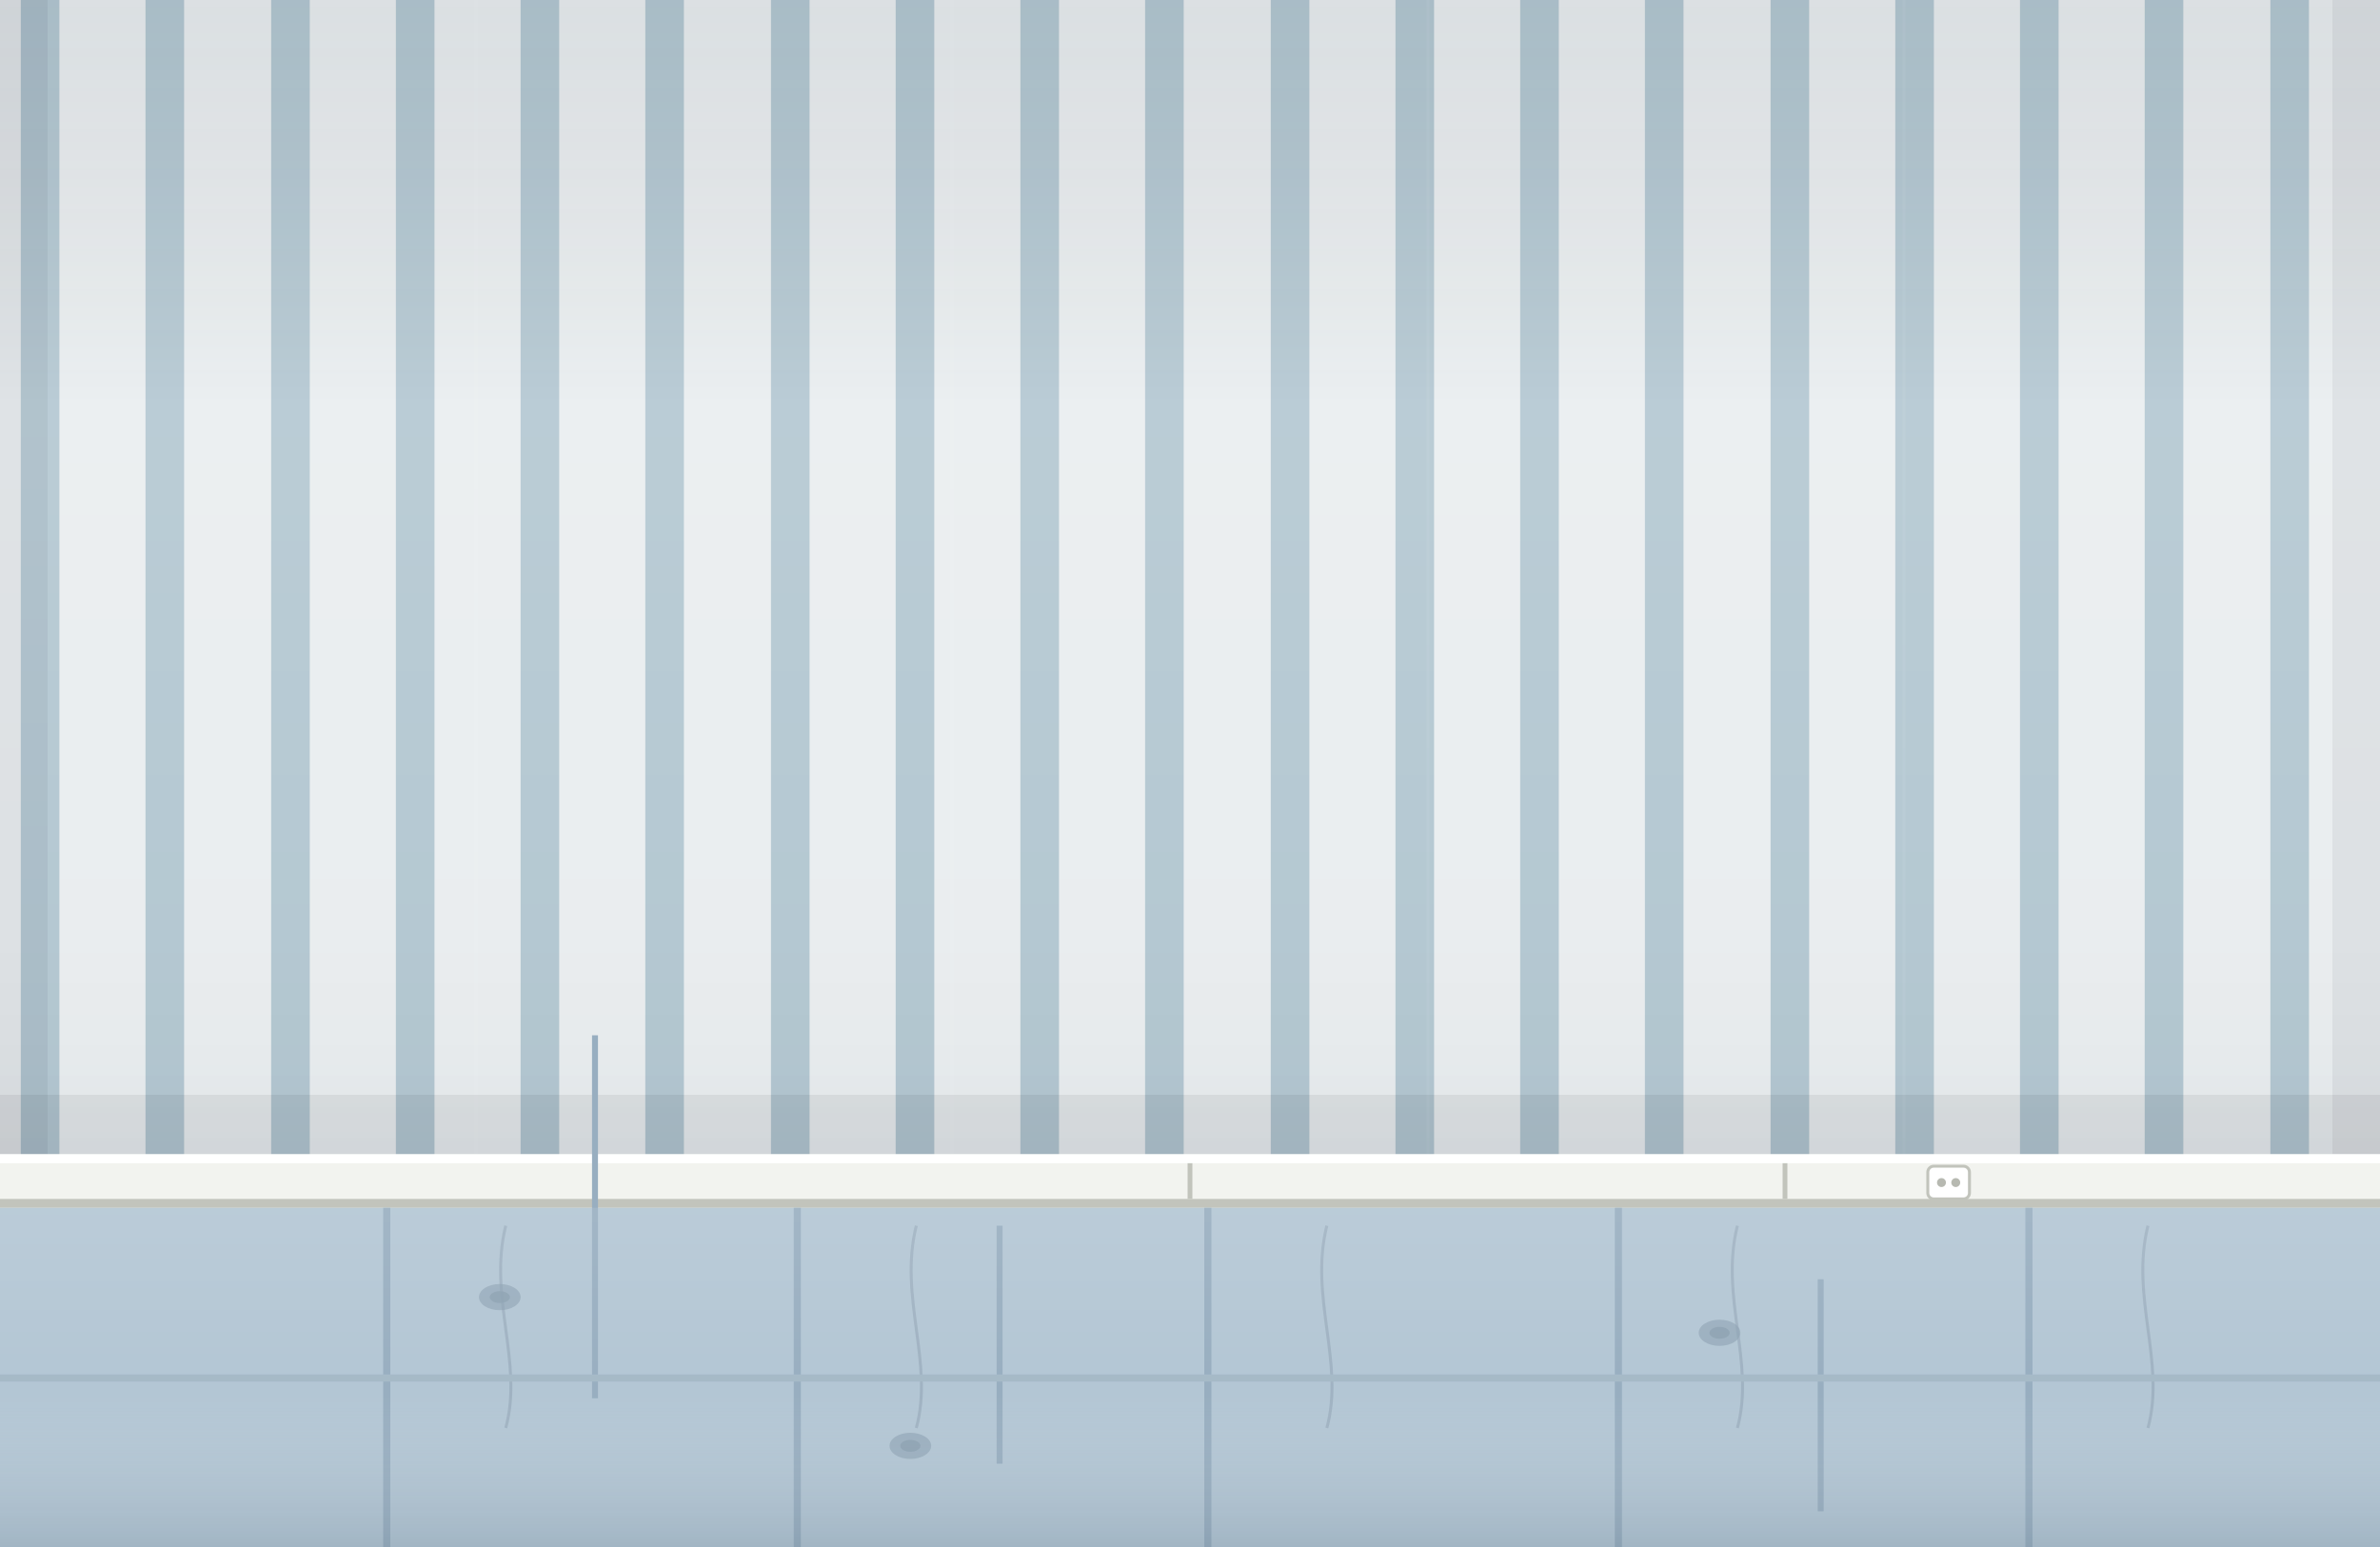
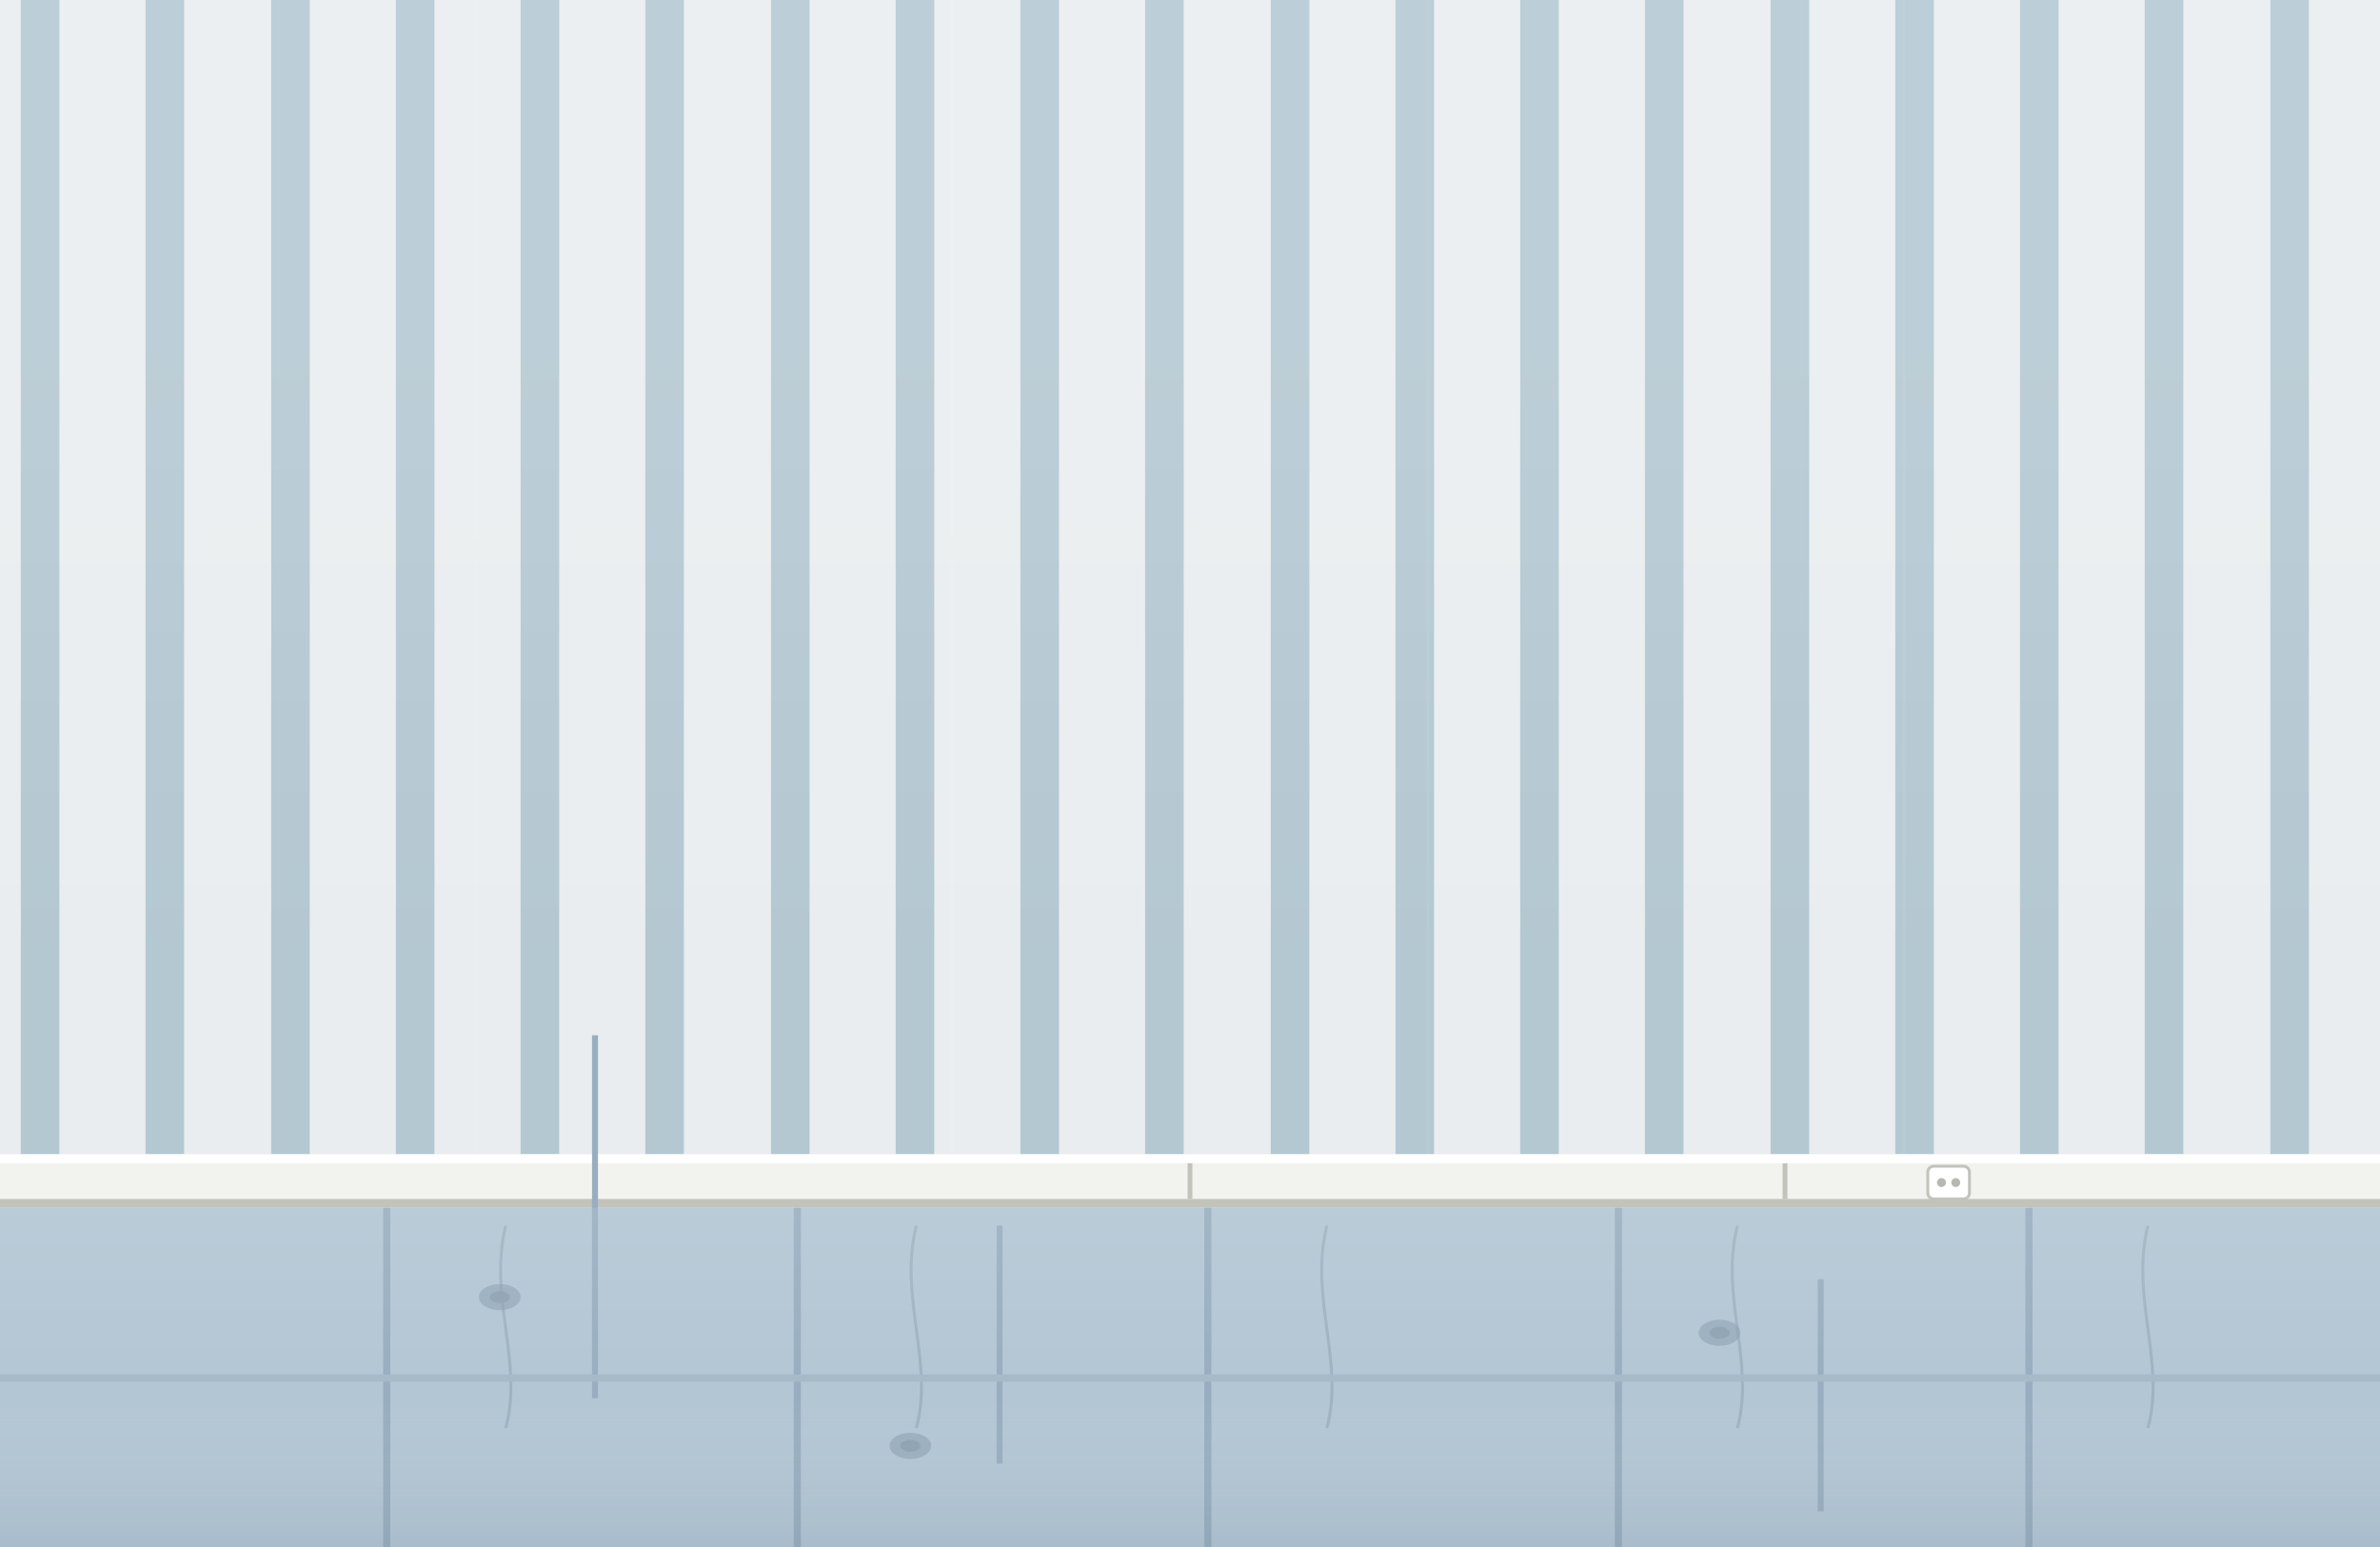
<svg xmlns="http://www.w3.org/2000/svg" viewBox="0 0 800 520" preserveAspectRatio="xMidYMid slice">
  <style>
    .st { animation: twinkle 2.6s ease-in-out infinite; }
    @keyframes twinkle { 0%, 100% { opacity: 0.25; } 50% { opacity: 1; } }
    .rain { animation: fall 1.6s linear infinite; }
    @keyframes fall { 0% { transform: translateY(-140px); } 100% { transform: translateY(0); } }
    .pt { animation: petal 8s linear infinite; }
    .pt.p2 { animation-duration: 10s; animation-delay: 2.6s; }
    .pt.p3 { animation-duration: 9s; animation-delay: 5s; }
    @keyframes petal { 0% { transform: translate(0, -20px) rotate(0deg); opacity: 0; } 12% { opacity: 1; } 88% { opacity: 1; } 100% { transform: translate(-60px, 420px) rotate(300deg); opacity: 0; } }
    .mist1 { animation: mbreath 9s ease-in-out infinite alternate; }
    .mist2 { animation: mbreath 12s ease-in-out infinite alternate; animation-delay: 2s; }
    @keyframes mbreath { 0% { opacity: 0.5; } 100% { opacity: 0.85; } }
  </style>
  <defs>
    <pattern id="wp" width="42" height="8" patternUnits="userSpaceOnUse">
      <rect width="42" height="8" fill="#e9edef" />
      <rect x="7" width="13" height="8" fill="#b3c7d1" />
    </pattern>
    <linearGradient id="wallGlow" x1="0" y1="0" x2="0" y2="1">
-       <stop offset="0" stop-color="#0a1420" stop-opacity="0.06" />
-       <stop offset="0.35" stop-color="#ffffff" stop-opacity="0.10" />
+       <stop offset="0.3" stop-color="#ffffff" stop-opacity="0.12" />
      <stop offset="0.8" stop-color="#ffffff" stop-opacity="0.02" />
-       <stop offset="1" stop-color="#0a1420" stop-opacity="0.05" />
    </linearGradient>
    <linearGradient id="floorShade" x1="0" y1="0" x2="0" y2="1">
      <stop offset="0" stop-color="#ffffff" stop-opacity="0.1" />
      <stop offset="0.55" stop-color="#ffffff" stop-opacity="0" />
-       <stop offset="1" stop-color="#5c7284" stop-opacity="0.2" />
+       <stop offset="1" stop-color="#5c7284" stop-opacity="0.12" />
    </linearGradient>
  </defs>
  <rect width="800" height="395" fill="url(#wp)" />
  <line x1="160" y1="0" x2="160" y2="388" stroke="#ffffff" stroke-width="1" opacity="0.06" />
  <line x1="320" y1="0" x2="320" y2="388" stroke="#ffffff" stroke-width="1" opacity="0.06" />
  <line x1="480" y1="0" x2="480" y2="388" stroke="#ffffff" stroke-width="1" opacity="0.06" />
  <line x1="640" y1="0" x2="640" y2="388" stroke="#ffffff" stroke-width="1" opacity="0.06" />
-   <rect width="16" height="388" fill="#0a1420" opacity="0.06" />
-   <rect x="784" width="16" height="388" fill="#0a1420" opacity="0.06" />
  <rect width="800" height="395" fill="url(#wallGlow)" />
-   <rect y="368" width="800" height="20" fill="#0a1420" opacity="0.07" />
  <rect y="388" width="800" height="18" fill="#f2f3ef" />
  <rect y="388" width="800" height="3" fill="#ffffff" />
  <line x1="200" y1="391" x2="200" y2="403" stroke="#c2c4bc" stroke-width="1.6" />
  <line x1="400" y1="391" x2="400" y2="403" stroke="#c2c4bc" stroke-width="1.6" />
  <line x1="600" y1="391" x2="600" y2="403" stroke="#c2c4bc" stroke-width="1.6" />
  <rect y="403" width="800" height="3" fill="#c2c4bc" />
  <g>
    <rect x="648" y="392" width="14" height="11" rx="2" fill="#ffffff" stroke="#c2c4bc" stroke-width="1" />
    <circle cx="652.6" cy="397.5" r="1.5" fill="#b7b9b1" />
    <circle cx="657.4" cy="397.5" r="1.5" fill="#b7b9b1" />
  </g>
  <rect y="406" width="800" height="114" fill="#b3c6d4" />
  <g>
    <line x1="130" y1="406" x2="130" y2="520" stroke="#98aec0" stroke-width="2.4" />
    <line x1="268" y1="406" x2="268" y2="520" stroke="#98aec0" stroke-width="2.4" />
    <line x1="406" y1="406" x2="406" y2="520" stroke="#98aec0" stroke-width="2.4" />
    <line x1="544" y1="406" x2="544" y2="520" stroke="#98aec0" stroke-width="2.4" />
    <line x1="682" y1="406" x2="682" y2="520" stroke="#98aec0" stroke-width="2.4" />
  </g>
  <g>
    <line x1="200" y1="470" x2="200" y2="348" stroke="#98aec0" stroke-width="2" />
    <line x1="336" y1="412" x2="336" y2="492" stroke="#98aec0" stroke-width="2" />
    <line x1="612" y1="430" x2="612" y2="508" stroke="#98aec0" stroke-width="2" />
  </g>
  <g>
    <path d="M170 412 C164 436 176 458 170 480" stroke="#8fa3b3" stroke-width="1" fill="none" opacity="0.55" />
    <path d="M308 412 C302 436 314 458 308 480" stroke="#8fa3b3" stroke-width="1" fill="none" opacity="0.55" />
    <path d="M446 412 C440 436 452 458 446 480" stroke="#8fa3b3" stroke-width="1" fill="none" opacity="0.55" />
    <path d="M584 412 C578 436 590 458 584 480" stroke="#8fa3b3" stroke-width="1" fill="none" opacity="0.55" />
    <path d="M722 412 C716 436 728 458 722 480" stroke="#8fa3b3" stroke-width="1" fill="none" opacity="0.55" />
  </g>
  <g>
    <ellipse cx="168" cy="436" rx="7" ry="4.4" fill="#8ba0b0" opacity="0.6" />
    <ellipse cx="168" cy="436" rx="3.4" ry="2" fill="#8ba0b0" opacity="0.8" />
    <ellipse cx="306" cy="486" rx="7" ry="4.4" fill="#8ba0b0" opacity="0.6" />
    <ellipse cx="306" cy="486" rx="3.4" ry="2" fill="#8ba0b0" opacity="0.8" />
    <ellipse cx="578" cy="448" rx="7" ry="4.4" fill="#8ba0b0" opacity="0.6" />
    <ellipse cx="578" cy="448" rx="3.4" ry="2" fill="#8ba0b0" opacity="0.8" />
  </g>
  <rect y="462" width="800" height="2.4" fill="#a5b9c7" />
  <rect y="406" width="800" height="114" fill="url(#floorShade)" />
</svg>
